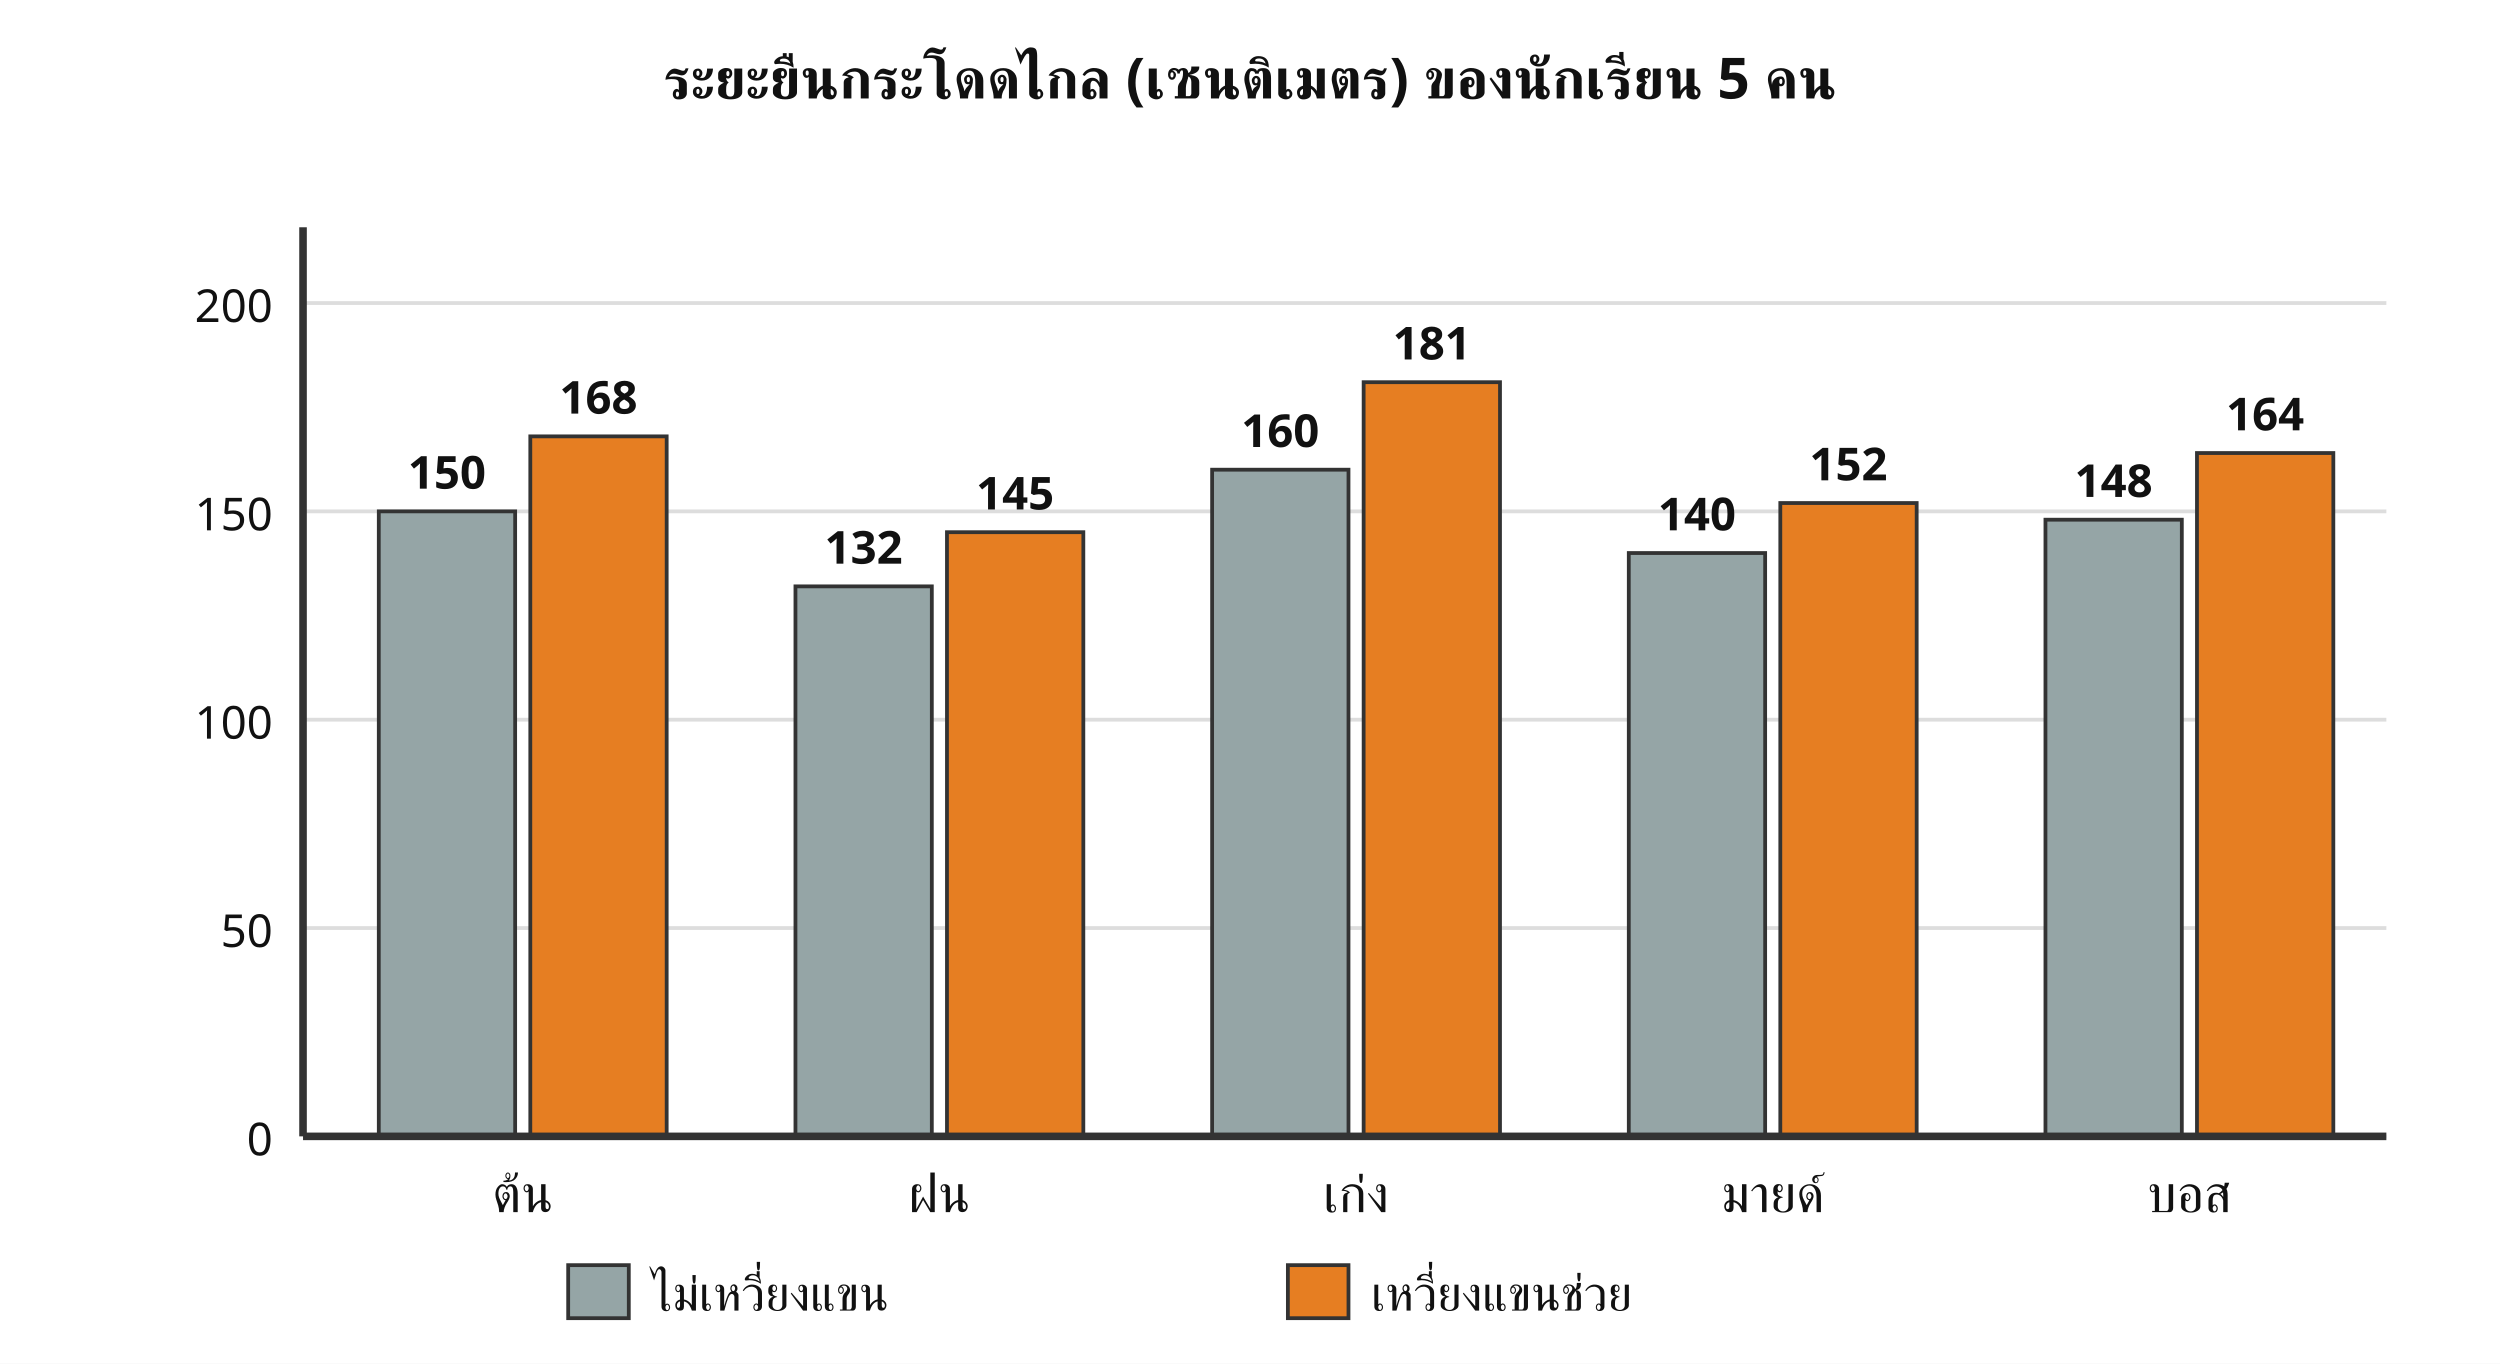
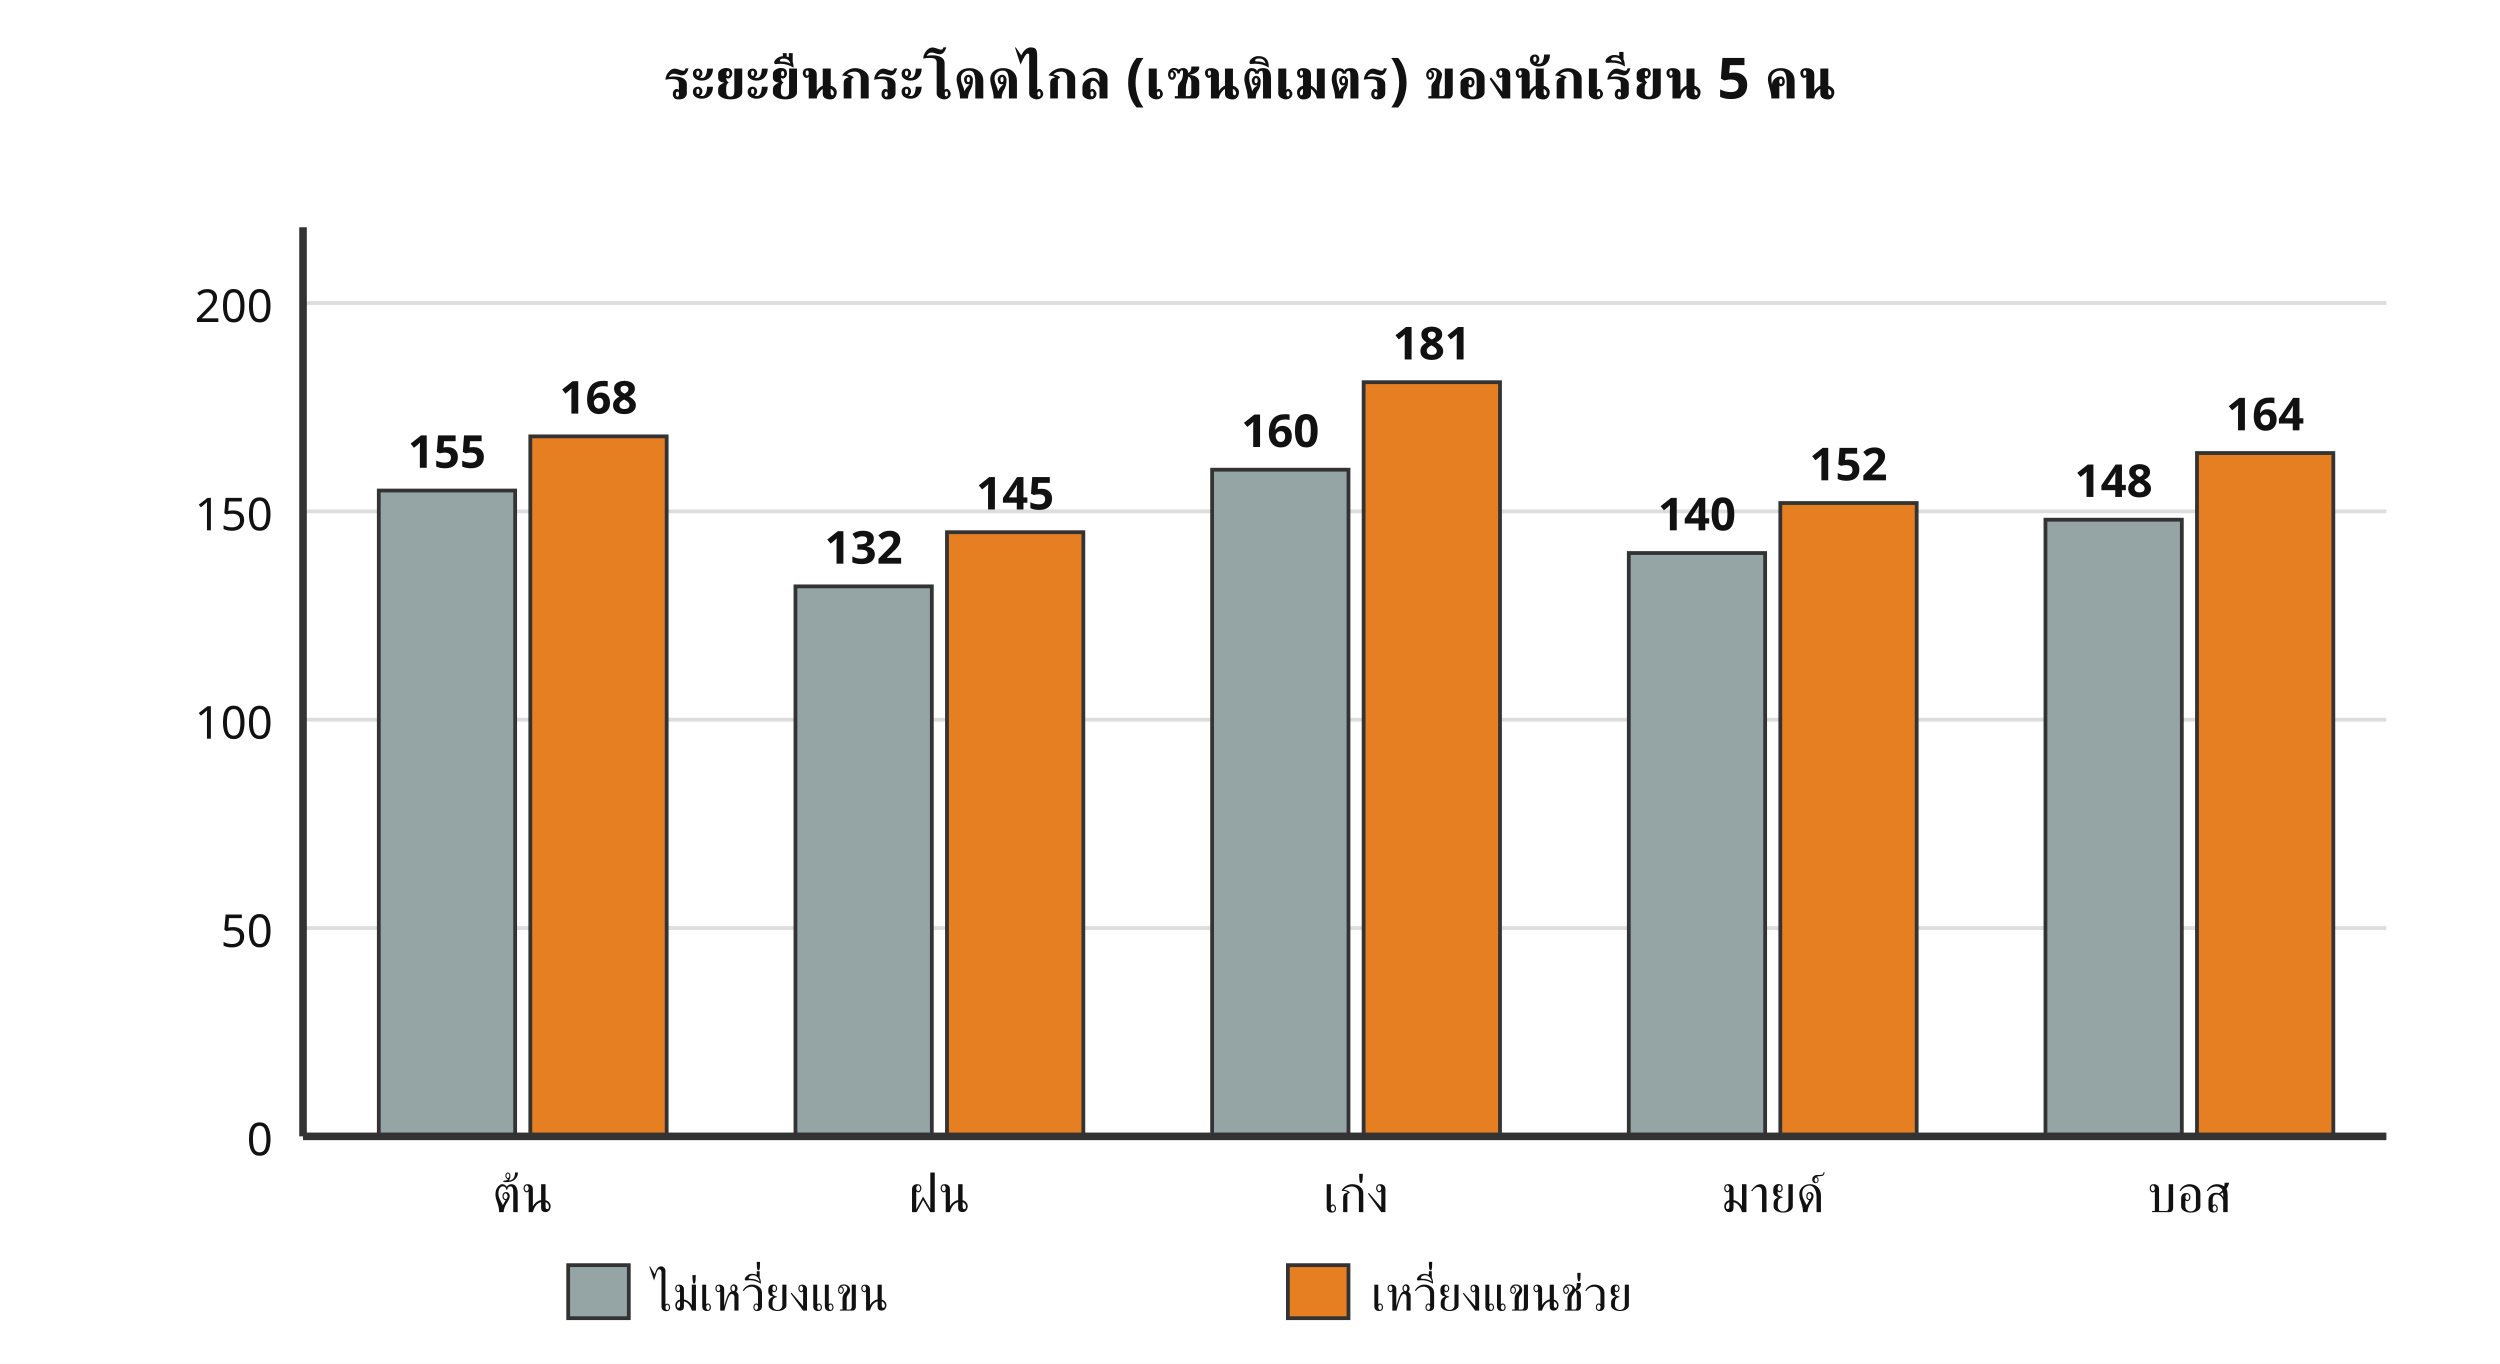
<svg xmlns="http://www.w3.org/2000/svg" viewBox="0 0 660 360" width="660" height="360" font-family="sans-serif">
  <defs>
    <marker id="ah" viewBox="0 0 10 10" refX="9" refY="5" markerWidth="7" markerHeight="7" orient="auto-start-reverse">
      <path d="M0,0 L10,5 L0,10 z" fill="#222" />
    </marker>
  </defs>
  <rect x="0" y="0" width="660" height="360" fill="#ffffff" />
  <text x="330.0" y="26.0" font-size="15" text-anchor="middle" font-weight="bold" fill="#111">ระยะยืนกระโดดไกล (เซนติเมตร) ของนักเรียน 5 คน</text>
  <line x1="80.0" y1="300.0" x2="630.0" y2="300.0" stroke="#ddd" stroke-width="1" />
  <text x="72.0" y="305.0" font-size="12" text-anchor="end" fill="#111">0</text>
  <line x1="80.0" y1="245.0" x2="630.0" y2="245.0" stroke="#ddd" stroke-width="1" />
  <text x="72.0" y="250.0" font-size="12" text-anchor="end" fill="#111">50</text>
  <line x1="80.0" y1="190.0" x2="630.0" y2="190.0" stroke="#ddd" stroke-width="1" />
  <text x="72.0" y="195.0" font-size="12" text-anchor="end" fill="#111">100</text>
  <line x1="80.0" y1="135.0" x2="630.0" y2="135.0" stroke="#ddd" stroke-width="1" />
  <text x="72.0" y="140.0" font-size="12" text-anchor="end" fill="#111">150</text>
  <line x1="80.0" y1="80.0" x2="630.0" y2="80.0" stroke="#ddd" stroke-width="1" />
  <text x="72.0" y="85.0" font-size="12" text-anchor="end" fill="#111">200</text>
-   <rect x="100.0" y="135.0" width="36.0" height="165.0" rx="0" fill="#95a5a6" stroke="#333" stroke-width="1" />
-   <text x="118.0" y="129.0" font-size="12" text-anchor="middle" font-weight="bold" fill="#111">150</text>
+   <rect x="100.0" y="129.5" width="36.0" height="170.5" rx="0" fill="#95a5a6" stroke="#333" stroke-width="1" />
+   <text x="118.0" y="123.5" font-size="12" text-anchor="middle" font-weight="bold" fill="#111">155</text>
  <rect x="140.0" y="115.2" width="36.0" height="184.8" rx="0" fill="#e67e22" stroke="#333" stroke-width="1" />
  <text x="158.0" y="109.2" font-size="12" text-anchor="middle" font-weight="bold" fill="#111">168</text>
  <text x="138.0" y="320.0" font-size="14" text-anchor="middle" fill="#111">ต้น</text>
  <rect x="210.0" y="154.8" width="36.0" height="145.2" rx="0" fill="#95a5a6" stroke="#333" stroke-width="1" />
  <text x="228.0" y="148.8" font-size="12" text-anchor="middle" font-weight="bold" fill="#111">132</text>
  <rect x="250.0" y="140.5" width="36.0" height="159.5" rx="0" fill="#e67e22" stroke="#333" stroke-width="1" />
  <text x="268.0" y="134.5" font-size="12" text-anchor="middle" font-weight="bold" fill="#111">145</text>
  <text x="248.0" y="320.0" font-size="14" text-anchor="middle" fill="#111">ฝน</text>
  <rect x="320.0" y="124.0" width="36.0" height="176.0" rx="0" fill="#95a5a6" stroke="#333" stroke-width="1" />
  <text x="338.0" y="118.0" font-size="12" text-anchor="middle" font-weight="bold" fill="#111">160</text>
  <rect x="360.0" y="100.9" width="36.0" height="199.1" rx="0" fill="#e67e22" stroke="#333" stroke-width="1" />
  <text x="378.0" y="94.9" font-size="12" text-anchor="middle" font-weight="bold" fill="#111">181</text>
  <text x="358.0" y="320.0" font-size="14" text-anchor="middle" fill="#111">เก่ง</text>
  <rect x="430.0" y="146.0" width="36.0" height="154.0" rx="0" fill="#95a5a6" stroke="#333" stroke-width="1" />
  <text x="448.0" y="140.0" font-size="12" text-anchor="middle" font-weight="bold" fill="#111">140</text>
  <rect x="470.0" y="132.8" width="36.0" height="167.2" rx="0" fill="#e67e22" stroke="#333" stroke-width="1" />
  <text x="488.0" y="126.8" font-size="12" text-anchor="middle" font-weight="bold" fill="#111">152</text>
  <text x="468.0" y="320.0" font-size="14" text-anchor="middle" fill="#111">มายด์</text>
  <rect x="540.0" y="137.2" width="36.0" height="162.8" rx="0" fill="#95a5a6" stroke="#333" stroke-width="1" />
  <text x="558.0" y="131.2" font-size="12" text-anchor="middle" font-weight="bold" fill="#111">148</text>
  <rect x="580.0" y="119.6" width="36.0" height="180.4" rx="0" fill="#e67e22" stroke="#333" stroke-width="1" />
  <text x="598.0" y="113.6" font-size="12" text-anchor="middle" font-weight="bold" fill="#111">164</text>
  <text x="578.0" y="320.0" font-size="14" text-anchor="middle" fill="#111">บอส</text>
  <line x1="80.0" y1="300.0" x2="630.0" y2="300.0" stroke="#333" stroke-width="2" />
  <line x1="80.0" y1="300.0" x2="80.0" y2="60.0" stroke="#333" stroke-width="2" />
  <rect x="150.0" y="334.0" width="16.0" height="14.0" rx="0" fill="#95a5a6" stroke="#333" stroke-width="1" />
  <text x="172.0" y="346.0" font-size="13" text-anchor="start" fill="#111">ไม่เหวี่ยงแขน</text>
  <rect x="340.0" y="334.0" width="16.0" height="14.0" rx="0" fill="#e67e22" stroke="#333" stroke-width="1" />
  <text x="362.0" y="346.0" font-size="13" text-anchor="start" fill="#111">เหวี่ยงแขนช่วย</text>
</svg>
